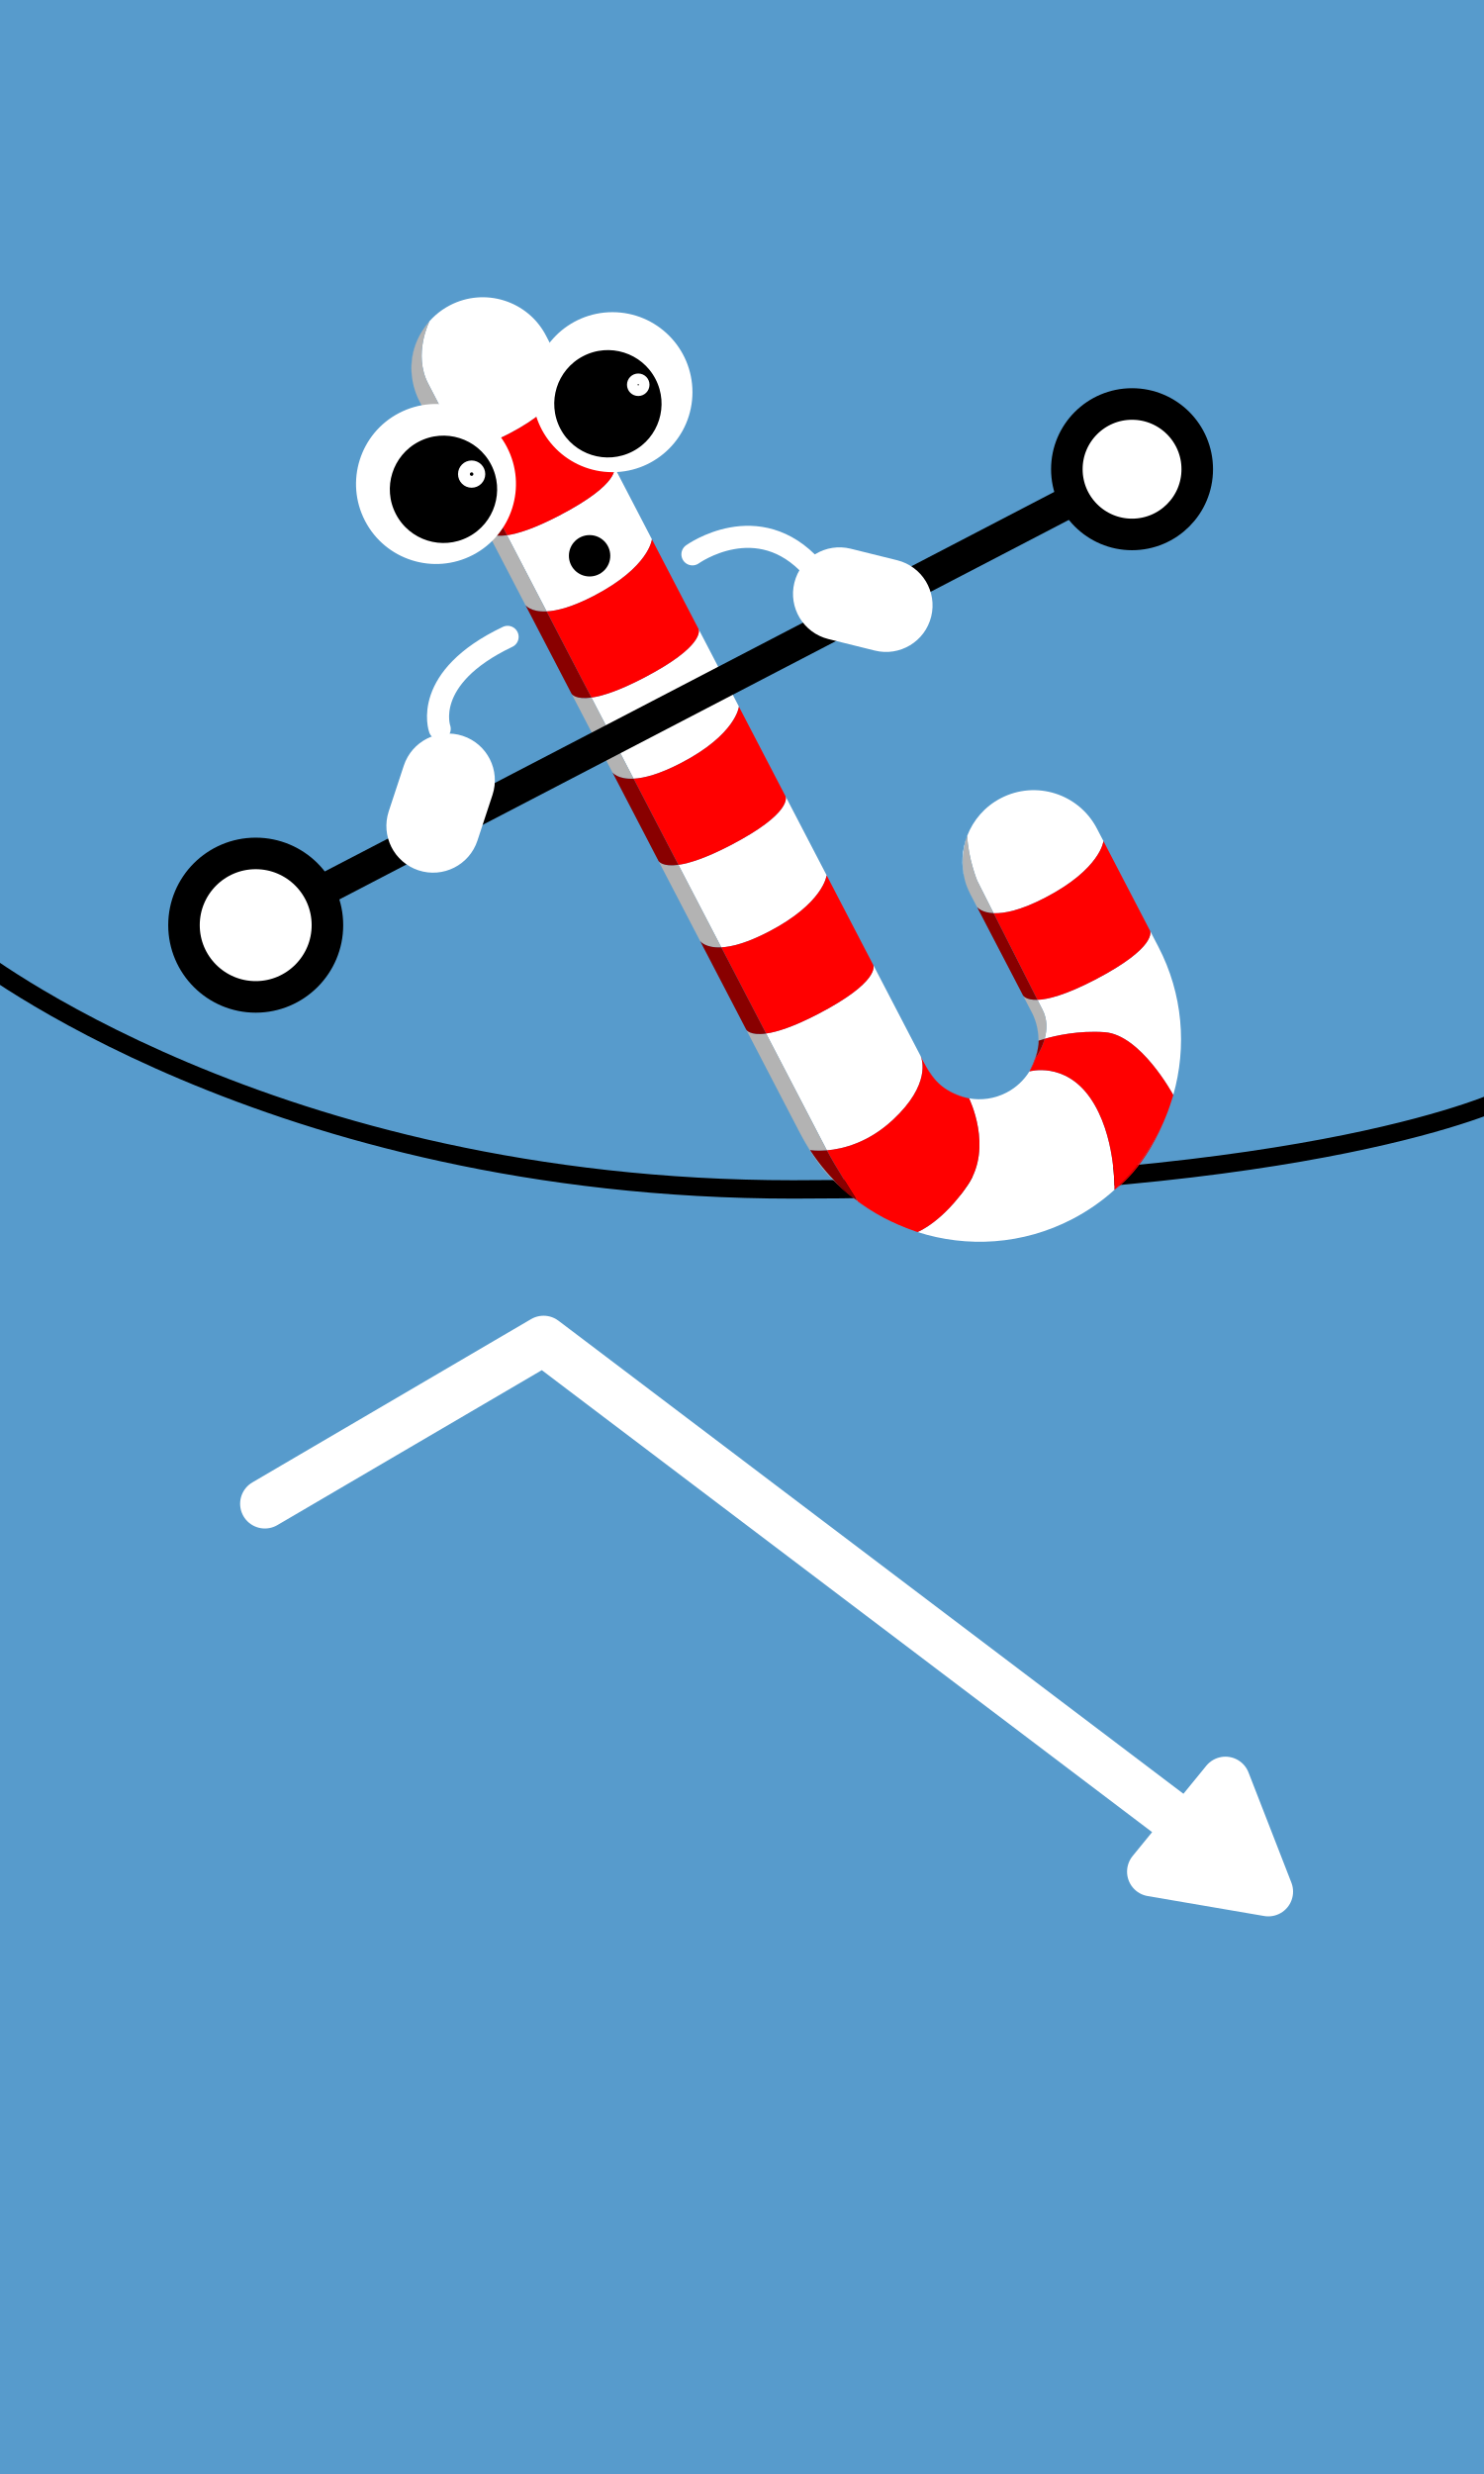
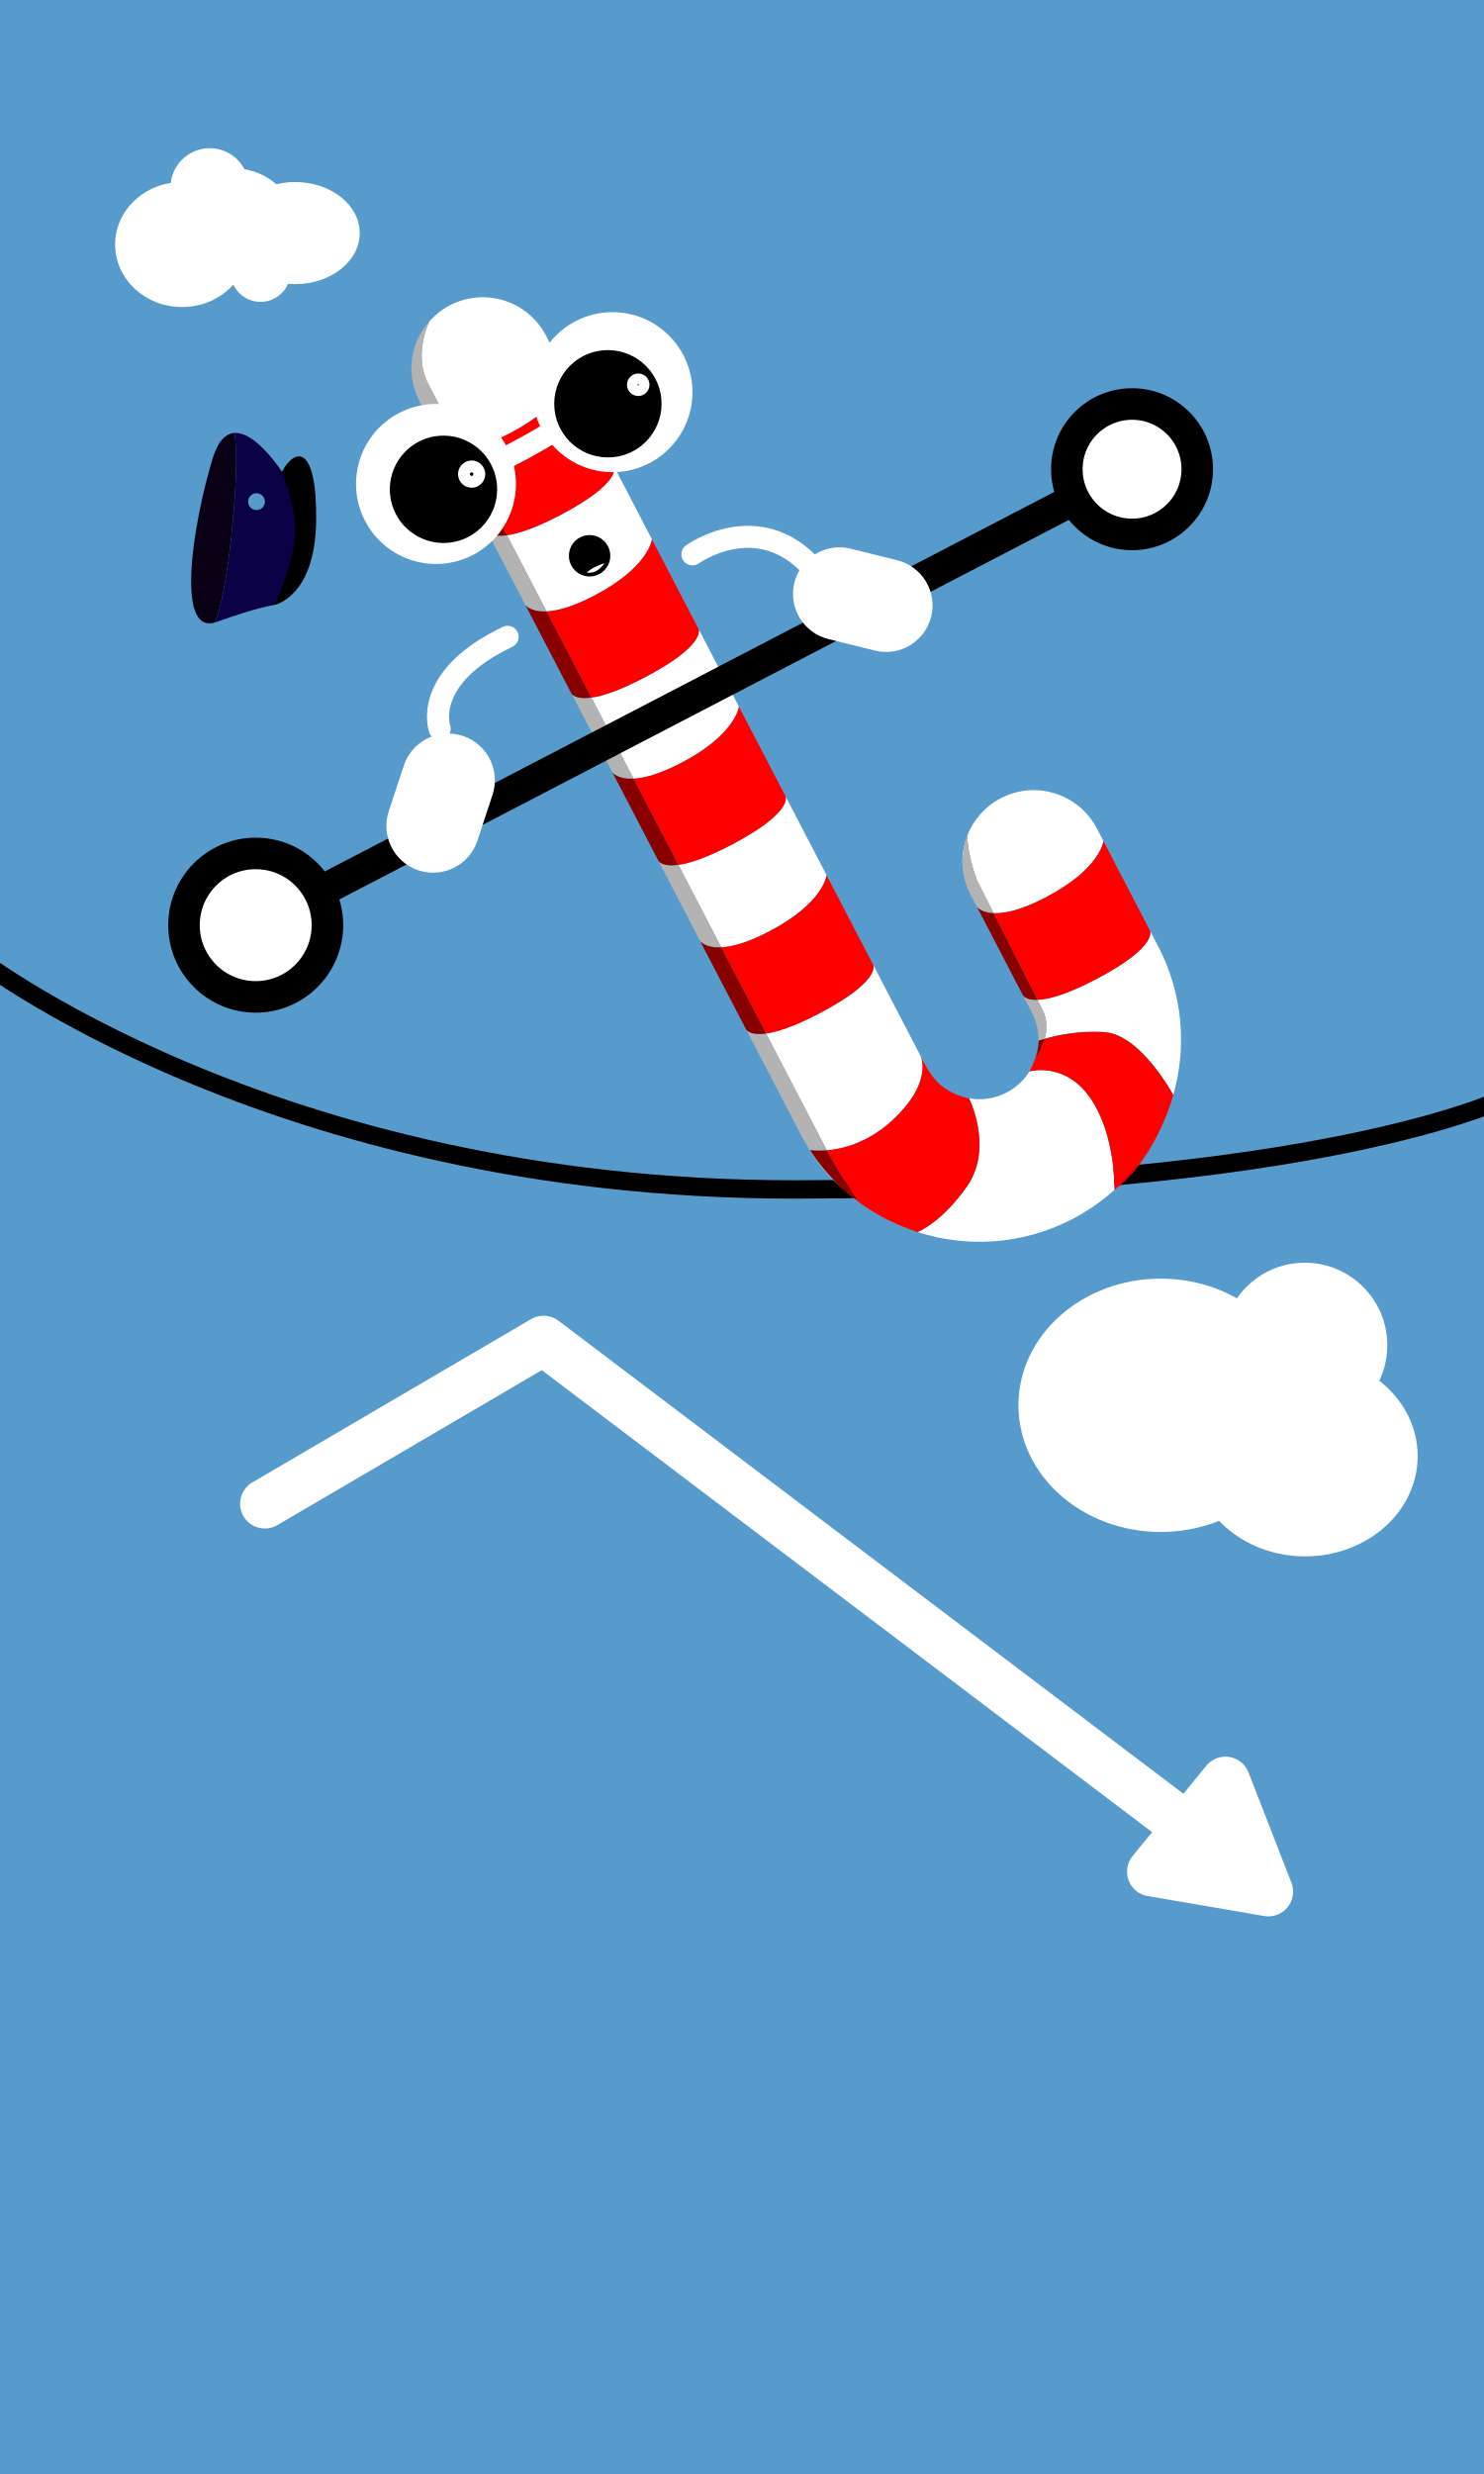
<svg xmlns="http://www.w3.org/2000/svg" version="1.1" id="Calque_1" x="0px" y="0px" width="600px" height="1000px" viewBox="0 0 600 1000" enable-background="new 0 0 600 1000" xml:space="preserve">
  <g id="Calque_1_1_">
    <rect fill="#579BCC" width="600" height="1000" />
  </g>
  <g id="Calque_2">
</g>
  <g id="texte">
</g>
-   <path fill="none" stroke="#000000" stroke-width="7.424" stroke-miterlimit="10" d="M-12.111,385.103  c0,0,120.433,95.672,332.811,95.672c212.377,0,287.397-36.783,287.397-36.783" />
+   <path fill="none" stroke="#000000" stroke-width="7.424" stroke-miterlimit="10" d="M-12.111,385.103  c0,0,120.433,95.672,332.811,95.672c212.377,0,287.396-36.783,287.396-36.783" />
  <g>
-     <path fill="#FFFFFF" d="M419.674,423.486c-0.005,0.036-0.01,0.072-0.016,0.109c0.002-0.015,0.005-0.027,0.008-0.041   C419.668,423.532,419.672,423.51,419.674,423.486z" />
-     <path fill="#FFFFFF" d="M374.287,430.833l-2.061-3.956c0.01,0.018,0.019,0.04,0.032,0.071   C372.454,427.376,373.176,428.915,374.287,430.833z" />
-     <path fill="#FFFFFF" d="M392.067,360.896c0.102,0.203,0.194,0.409,0.3,0.612l2.631,5.057c0,0.002,0.014,0.021,0.035,0.048   C393.841,364.314,392.826,362.355,392.067,360.896z" />
+     <path fill="#FFFFFF" d="M419.674,423.486c-0.005,0.036-0.01,0.07-0.016,0.107c0.002-0.015,0.005-0.025,0.008-0.041   C419.668,423.532,419.672,423.51,419.674,423.486z" />
+     <path fill="#FFFFFF" d="M374.287,430.833l-2.062-3.956c0.012,0.018,0.021,0.04,0.032,0.071   C372.454,427.376,373.176,428.915,374.287,430.833z" />
+     <path fill="#FFFFFF" d="M392.067,360.896c0.102,0.203,0.192,0.409,0.3,0.612l2.631,5.057c0,0.002,0.014,0.021,0.035,0.048   C393.841,364.314,392.826,362.355,392.067,360.896z" />
    <path fill="#FFFFFF" d="M417.541,409.952c0.031,0.063,0.064,0.128,0.095,0.194c-0.055-0.116-0.095-0.192-0.095-0.192V409.952z" />
    <path fill="#FFFFFF" d="M260.242,274.023c-10.078,5.241-16.735,7.328-21.117,7.94c5.623,10.813,11.344,21.812,17.05,32.779   c4.245-0.216,10.393-1.769,19.159-6.33c22.283-11.592,23.416-22.792,23.417-22.798l-16.316-31.37   C282.62,254.668,284.947,261.173,260.242,274.023z" />
-     <path fill="#FFFFFF" d="M330.871,409.811c-10.078,5.244-16.737,7.327-21.117,7.939c14.045,27.002,23.609,45.391,24.563,47.228   c6.496-0.55,16.729-3.066,26.723-12.364c15.39-14.324,11.747-24.435,11.219-25.665c-0.02-0.044-0.028-0.064-0.038-0.085   l-19.158-36.832C353.242,390.44,355.604,396.944,330.871,409.811z" />
+     <path fill="#FFFFFF" d="M330.871,409.811c-10.078,5.244-16.737,7.327-21.117,7.939c14.045,27.002,23.609,45.391,24.563,47.228   c6.494-0.55,16.729-3.064,26.723-12.362c15.39-14.324,11.747-24.437,11.219-25.665c-0.02-0.044-0.028-0.064-0.038-0.085   l-19.158-36.832C353.242,390.44,355.604,396.944,330.871,409.811z" />
    <path fill="#FFFFFF" d="M226.109,208.401c-10.078,5.243-16.735,7.329-21.117,7.943c4.99,9.592,10.375,19.943,16.016,30.788   c4.245-0.214,10.395-1.768,19.16-6.329c22.29-11.595,23.416-22.8,23.416-22.8l2.906,5.588l-18.196-34.981   C248.353,188.725,251.448,195.223,226.109,208.401z" />
    <path fill="#FFFFFF" d="M173.113,155.051c1.02,1.96,6.055,11.644,13.764,26.46c4.243-0.216,10.393-1.771,19.157-6.329   c22.241-11.568,23.413-22.745,23.419-22.796l-8.69-16.707c-7.343-14.12-24.745-19.612-38.86-12.271   c-4.303,2.239-7.801,5.414-10.382,9.141c0.64-0.902,1.337-1.803,2.124-2.702C173.645,129.847,166.906,143.121,173.113,155.051z" />
-     <path fill="#FFFFFF" d="M295.409,341.635c-10.078,5.241-16.737,7.326-21.118,7.938c5.992,11.519,11.822,22.726,17.343,33.343   c4.245-0.213,10.395-1.77,19.161-6.328c22.197-11.547,23.407-22.703,23.418-22.793l-16.614-31.947   C317.745,322.171,320.321,328.675,295.409,341.635z" />
-     <path fill="#FFFFFF" d="M370.11,497.711c-4.688-1.597-8.939-3.458-12.768-5.475C361.441,494.427,365.717,496.247,370.11,497.711z" />
+     <path fill="#FFFFFF" d="M295.409,341.635c-10.078,5.241-16.737,7.326-21.118,7.938c5.992,11.519,11.822,22.726,17.343,33.343   c4.245-0.213,10.396-1.77,19.161-6.328c22.197-11.547,23.407-22.703,23.418-22.793l-16.614-31.947   C317.745,322.171,320.321,328.675,295.409,341.635z" />
+     <path fill="#FFFFFF" d="M370.11,497.711c-4.688-1.597-8.939-3.458-12.77-5.475C361.441,494.427,365.717,496.247,370.11,497.711z" />
    <path fill="#FFFFFF" d="M167.778,157.834c-0.156-0.491-0.312-1.016-0.459-1.573C167.458,156.788,167.609,157.312,167.778,157.834z" />
    <path fill="#FFFFFF" d="M168.002,158.498c-0.065-0.188-0.129-0.375-0.194-0.574C167.869,158.115,167.936,158.307,168.002,158.498z" />
    <path fill="#FFFFFF" d="M391.046,337.859c-2.133,5.548-2.551,11.729-0.979,17.678C387.956,346.871,390.782,338.597,391.046,337.859   z" />
-     <path fill="#FFFFFF" d="M474.058,443.682c-0.604,1.965-1.238,3.843-1.9,5.629C472.86,447.459,473.491,445.58,474.058,443.682z" />
+     <path fill="#FFFFFF" d="M474.058,443.682c-0.604,1.967-1.236,3.845-1.898,5.629C472.86,447.459,473.491,445.58,474.058,443.682z" />
    <path fill="#FFFFFF" d="M417.966,410.891c-0.047-0.113-0.087-0.206-0.128-0.299C417.882,410.689,417.924,410.79,417.966,410.891z" />
    <path fill="#FFFFFF" d="M390.209,356.096c-0.003-0.012-0.006-0.025-0.01-0.037C390.203,356.07,390.206,356.084,390.209,356.096z" />
-     <path fill="#FFFFFF" d="M419.766,422.734c0.013-0.152,0.029-0.301,0.041-0.451C419.794,422.434,419.78,422.584,419.766,422.734z" />
+     <path fill="#FFFFFF" d="M419.766,422.734c0.015-0.152,0.029-0.303,0.041-0.451C419.794,422.434,419.78,422.584,419.766,422.734z" />
    <path fill="#FFFFFF" d="M167.255,156.011c-0.064-0.249-0.126-0.501-0.185-0.761C167.127,155.505,167.19,155.758,167.255,156.011z" />
-     <path fill="#FFFFFF" d="M317.687,446.913c-3.583-6.888-9.128-17.546-16.003-30.765c-0.002-0.002-0.003-0.008-0.003-0.008   l-18.6-35.756c0,0,0.003,0.005,0.004,0.007c-5.347-10.28-11.017-21.179-16.857-32.409c-0.008-0.014-0.012-0.021-0.012-0.021   l-6.747-12.971l63.979,123.003c0,0,0.003,0.001,0.002,0.001l-0.002-0.001L317.687,446.913z" />
+     <path fill="#FFFFFF" d="M317.688,446.913c-3.584-6.888-9.129-17.546-16.004-30.765c-0.002-0.002-0.003-0.008-0.003-0.008   l-18.6-35.756c0,0,0.003,0.005,0.004,0.007c-5.347-10.28-11.017-21.179-16.857-32.409c-0.008-0.014-0.012-0.021-0.012-0.021   l-6.747-12.971l63.979,123.003c0,0,0.003,0.001,0.002,0.001l-0.002-0.001L317.688,446.913z" />
    <path fill="#FFFFFF" d="M212.457,244.602c-5.517-10.605-10.738-20.647-15.521-29.837c-0.002-0.003-0.006-0.008-0.007-0.012   l20.943,40.268l-5.42-10.423C212.453,244.598,212.455,244.601,212.457,244.602z" />
-     <path fill="#FFFFFF" d="M440.812,443.815c-10.329-14.866-24.597-10.741-24.597-10.741c0.002-0.002,0.002-0.004,0.003-0.006   c-2.194,3.512-5.319,6.506-9.252,8.551c-4.872,2.534-10.22,3.222-15.248,2.331c0.061,0.013,0.101,0.02,0.101,0.02   s9.769,19.735-0.493,34.933c-10.059,14.9-19.966,18.939-20.358,19.096c20.028,6.428,42.502,5.202,62.596-5.249   c6.304-3.278,11.998-7.275,17.042-11.831C450.607,480.826,451.123,458.659,440.812,443.815z" />
+     <path fill="#FFFFFF" d="M440.812,443.815c-10.329-14.866-24.599-10.741-24.599-10.741c0.002-0.002,0.002-0.004,0.003-0.006   c-2.192,3.512-5.317,6.506-9.252,8.551c-4.872,2.534-10.22,3.222-15.248,2.331c0.062,0.013,0.103,0.02,0.103,0.02   s9.769,19.735-0.493,34.935c-10.061,14.898-19.966,18.938-20.358,19.096c20.028,6.428,42.502,5.202,62.598-5.249   c6.304-3.278,11.997-7.275,17.042-11.831C450.607,480.826,451.123,458.659,440.812,443.815z" />
    <path fill="#FFFFFF" d="M231.069,280.387c-0.001-0.003-0.007-0.008-0.007-0.011l16.561,31.839c0.002,0.002,0.004,0.005,0.005,0.007   C242.081,301.558,236.522,290.872,231.069,280.387z" />
    <path fill="#FFFFFF" d="M169.635,162.274c0,0-0.008-0.013-0.009-0.016c0.002,0.005,0.004,0.01,0.007,0.016l8.693,16.715   c0.003,0.001,0.004,0.003,0.004,0.006C172.848,168.448,169.635,162.274,169.635,162.274z" />
-     <path fill="#FFFFFF" d="M442.785,395.989c-11.941,6.214-19.095,8.001-23.328,8.145c0.831,1.627,1.523,2.973,2.028,3.944   c2.11,4.057,1.841,8.312,0.874,11.811c4.285-1.242,13.688-3.449,24.343-2.67c14.406,1.053,27.378,24.85,27.667,25.387   c5.505-19.354,3.949-40.753-6.047-59.969l-3.35-6.44C465.024,376.301,468.146,382.798,442.785,395.989z" />
-     <path fill="#FFFFFF" d="M404.636,322.643c-6.474,3.367-11.127,8.852-13.569,15.164c0.365,9.184,4.021,18.133,4.021,18.133   s2.814,5.592,6.636,13.169c4.238,0.188,10.874-1.075,20.991-6.338c22.286-11.593,23.416-22.796,23.417-22.802l-2.634-5.059   C436.157,320.793,418.756,315.3,404.636,322.643z" />
+     <path fill="#FFFFFF" d="M442.785,395.989c-11.941,6.214-19.095,8.001-23.328,8.145c0.831,1.627,1.523,2.973,2.028,3.944   c2.108,4.057,1.841,8.312,0.874,11.811c4.283-1.242,13.688-3.449,24.343-2.67c14.406,1.053,27.378,24.852,27.667,25.389   c5.505-19.354,3.949-40.753-6.047-59.969l-3.352-6.44C465.024,376.301,468.146,382.798,442.785,395.989z" />
+     <path fill="#FFFFFF" d="M404.636,322.643c-6.474,3.367-11.127,8.852-13.567,15.164c0.363,9.184,4.021,18.133,4.021,18.133   s2.814,5.592,6.636,13.169c4.238,0.188,10.874-1.075,20.991-6.338c22.286-11.593,23.416-22.796,23.417-22.802l-2.634-5.059   C436.157,320.793,418.756,315.3,404.636,322.643z" />
    <polygon fill="#FF0000" points="248.291,188.605 229.453,152.383 229.453,152.386 248.294,188.611  " />
    <path fill="#FF0000" d="M178.32,178.98l18.599,35.756c0,0,0.005,0.007,0.011,0.017l-18.604-35.764   C178.325,178.987,178.32,178.98,178.32,178.98z" />
    <path fill="#FF0000" d="M178.33,178.995c0-0.003-0.001-0.004-0.004-0.006l18.604,35.764c0.001,0.004,0.005,0.009,0.007,0.012   C189.445,200.362,183.047,188.062,178.33,178.995z" />
    <path fill="#FF0000" d="M206.034,175.182c-8.765,4.559-14.914,6.113-19.157,6.329c5.026,9.665,11.191,21.518,18.115,34.833   c4.382-0.614,11.039-2.7,21.117-7.943c25.339-13.179,22.243-19.677,22.185-19.791l-18.841-36.225   C229.447,152.438,228.275,163.614,206.034,175.182z" />
    <path fill="#FF0000" d="M282.424,254.222l-15.934-30.63l15.944,30.654C282.428,254.23,282.424,254.222,282.424,254.222z" />
    <path fill="#FF0000" d="M231.05,280.354c0,0,0.004,0.009,0.013,0.021l-13.189-25.355L231.05,280.354z" />
    <path fill="#FF0000" d="M212.457,244.602c-0.002-0.001-0.004-0.004-0.004-0.004l5.42,10.423l13.189,25.355   c0,0.003,0.006,0.008,0.007,0.011C224.656,268.056,218.388,256.006,212.457,244.602z" />
    <path fill="#FF0000" d="M240.168,240.804c-8.766,4.561-14.915,6.114-19.16,6.329c5.818,11.187,11.907,22.895,18.117,34.832   c4.382-0.612,11.039-2.699,21.117-7.94c24.705-12.851,22.378-19.355,22.192-19.778l-15.944-30.654l-2.906-5.588   C263.584,218.003,262.458,229.209,240.168,240.804z" />
    <path fill="#FF0000" d="M317.591,321.833l-18.84-36.218l0,0l18.848,36.232C317.594,321.839,317.591,321.833,317.591,321.833z" />
    <polygon fill="#FF0000" points="247.62,312.209 259.469,334.99 247.623,312.215  " />
    <path fill="#FF0000" d="M266.228,347.982c-6.07-11.673-12.327-23.702-18.6-35.76c-0.001-0.002-0.003-0.005-0.005-0.007   l11.846,22.775l6.747,12.971C266.216,347.961,266.22,347.969,266.228,347.982z" />
-     <path fill="#FF0000" d="M275.334,308.413c-8.767,4.561-14.914,6.114-19.159,6.33c6.104,11.737,12.19,23.436,18.116,34.831   c4.381-0.612,11.04-2.697,21.118-7.938c24.912-12.96,22.336-19.463,22.189-19.787l-18.848-36.232   C298.75,285.621,297.617,296.821,275.334,308.413z" />
+     <path fill="#FF0000" d="M275.334,308.413c-8.767,4.561-14.914,6.114-19.159,6.33c6.104,11.737,12.19,23.436,18.116,34.831   c4.381-0.612,11.04-2.697,21.118-7.938c24.912-12.96,22.336-19.463,22.188-19.787l-18.848-36.232   C298.75,285.621,297.617,296.821,275.334,308.413z" />
    <path fill="#FF0000" d="M353.053,390.01l-18.838-36.222l-0.002,0.007l18.85,36.236C353.057,390.018,353.053,390.01,353.053,390.01z   " />
-     <path fill="#FF0000" d="M310.795,376.588c-8.767,4.559-14.916,6.115-19.161,6.328c6.553,12.598,12.673,24.362,18.12,34.834   c4.38-0.612,11.039-2.695,21.117-7.939c24.733-12.866,22.371-19.37,22.191-19.779l-18.85-36.236   C334.202,353.885,332.992,365.041,310.795,376.588z" />
-     <path fill="#FF0000" d="M283.081,380.385l18.6,35.756c0,0,0.001,0.006,0.003,0.008c-5.463-10.504-11.768-22.626-18.599-35.757   C283.084,380.39,283.081,380.385,283.081,380.385z" />
-     <rect x="435.135" y="358.081" transform="matrix(0.4614 0.8872 -0.8872 0.4614 563.039 -211.3)" fill="#FF0000" width="40.831" height="0" />
+     <path fill="#FF0000" d="M310.795,376.588c-8.767,4.559-14.916,6.115-19.161,6.328c6.554,12.598,12.673,24.362,18.12,34.834   c4.38-0.612,11.039-2.695,21.117-7.939c24.731-12.866,22.371-19.37,22.191-19.779l-18.852-36.236   C334.202,353.885,332.992,365.041,310.795,376.588z" />
+     <path fill="#FF0000" d="M283.081,380.385l18.6,35.756c0,0,0.001,0.006,0.003,0.008c-5.461-10.504-11.768-22.626-18.599-35.757   C283.084,380.39,283.081,380.385,283.081,380.385z" />
+     <polygon fill="#FF0000" points="446.121,339.97 464.96,376.196 464.96,376.196  " />
    <path fill="#FF0000" d="M394.998,366.564l-0.002-0.002l6.426,12.351c-0.006-0.007-0.009-0.015-0.012-0.021L394.998,366.564z" />
    <path fill="#FF0000" d="M395.033,366.612c-0.021-0.026-0.035-0.046-0.035-0.048l6.412,12.328   C399.072,374.395,396.852,370.111,395.033,366.612z" />
-     <path fill="#FF0000" d="M422.714,362.771c-10.117,5.263-16.753,6.525-20.991,6.338c5.653,11.21,13.512,26.77,17.734,35.025   c4.233-0.144,11.387-1.931,23.328-8.145c25.36-13.191,22.239-19.688,22.188-19.793l-18.842-36.228   C446.13,339.975,445,351.178,422.714,362.771z" />
-     <path fill="#FF0000" d="M346.854,485.695c0,0-1.4-1.086-4.264-3.576c-0.513-0.439-1.021-0.884-1.524-1.338   c-1.271-1.127-2.761-2.469-4.467-4.037c4.761,4.946,11.544,10.648,20.743,15.492c-3.718-1.986-7.283-4.275-10.676-6.833   C346.787,485.59,346.854,485.695,346.854,485.695z" />
-     <path fill="#FF0000" d="M370.951,498.004c0,0,0.009-0.005,0.017-0.006c-0.285-0.092-0.57-0.19-0.857-0.287   C370.394,497.809,370.665,497.91,370.951,498.004z" />
-     <path fill="#FF0000" d="M391.719,443.95c-0.809-0.164-6.64-1.443-11.137-5.131c-2.588-2.12-4.794-5.392-6.295-7.986l0.292,0.563   C378.156,438.271,384.618,442.69,391.719,443.95z" />
-     <path fill="#FF0000" d="M372.202,426.821c0,0,0.014,0.029,0.019,0.042l0.006,0.014   C372.214,426.843,372.202,426.821,372.202,426.821z" />
-     <path fill="#FF0000" d="M372.227,426.877l-0.006-0.014c0.01,0.021,0.019,0.041,0.038,0.085   C372.245,426.917,372.236,426.895,372.227,426.877z" />
-     <path fill="#FF0000" d="M342.591,482.119c-0.47-0.408-0.974-0.85-1.524-1.338C341.569,481.235,342.078,481.68,342.591,482.119z" />
-     <path fill="#FF0000" d="M391.326,478.902c10.262-15.197,0.493-34.933,0.493-34.933s-0.04-0.007-0.101-0.02   c-7.101-1.26-13.562-5.679-17.14-12.554l-0.292-0.563c-1.111-1.918-1.833-3.457-2.028-3.885c0.528,1.23,4.171,11.341-11.219,25.665   c-9.993,9.298-20.227,11.814-26.723,12.364c0.053,0.1,0.085,0.161,0.085,0.161c3.164,6.082,10.968,18.25,12.265,20.265   c3.393,2.558,6.958,4.847,10.676,6.833c3.828,2.017,8.08,3.878,12.768,5.475c0.287,0.097,0.572,0.195,0.857,0.287   C371.36,497.842,381.268,493.803,391.326,478.902z" />
+     <path fill="#FF0000" d="M422.714,362.771c-10.117,5.263-16.753,6.525-20.991,6.338c5.653,11.21,13.514,26.77,17.734,35.025   c4.233-0.144,11.387-1.931,23.328-8.145c25.358-13.191,22.239-19.688,22.188-19.793l-18.842-36.228   C446.13,339.975,445,351.178,422.714,362.771z" />
+     <path fill="#FF0000" d="M346.854,485.695c0,0-1.398-1.086-4.264-3.576c-0.513-0.439-1.021-0.884-1.522-1.338   c-1.271-1.127-2.763-2.469-4.469-4.037c4.763,4.946,11.544,10.646,20.743,15.492c-3.718-1.986-7.283-4.275-10.676-6.833   C346.787,485.59,346.854,485.695,346.854,485.695z" />
+     <path fill="#FF0000" d="M370.951,498.004c0,0,0.009-0.005,0.017-0.006c-0.285-0.092-0.568-0.19-0.855-0.287   C370.394,497.809,370.665,497.91,370.951,498.004z" />
+     <path fill="#FF0000" d="M391.719,443.95c-0.809-0.164-6.64-1.443-11.137-5.131c-2.588-2.12-4.794-5.394-6.295-7.986l0.292,0.563   C378.156,438.271,384.618,442.69,391.719,443.95z" />
+     <path fill="#FF0000" d="M372.202,426.821c0,0,0.014,0.027,0.019,0.042l0.006,0.014   C372.214,426.843,372.202,426.821,372.202,426.821z" />
+     <path fill="#FF0000" d="M372.227,426.877l-0.006-0.014c0.012,0.021,0.021,0.041,0.038,0.085   C372.245,426.917,372.236,426.895,372.227,426.877z" />
+     <path fill="#FF0000" d="M342.591,482.119c-0.47-0.408-0.974-0.852-1.522-1.338C341.569,481.235,342.078,481.68,342.591,482.119z" />
+     <path fill="#FF0000" d="M391.326,478.902c10.262-15.197,0.493-34.935,0.493-34.935s-0.04-0.007-0.103-0.02   c-7.101-1.26-13.562-5.681-17.14-12.556l-0.292-0.562c-1.111-1.918-1.833-3.457-2.028-3.885   c0.528,1.229,4.171,11.341-11.219,25.665c-9.993,9.298-20.228,11.812-26.723,12.362c0.053,0.102,0.085,0.161,0.085,0.161   c3.164,6.082,10.968,18.25,12.265,20.267c3.393,2.558,6.958,4.847,10.676,6.833c3.828,2.017,8.08,3.878,12.77,5.475   c0.287,0.097,0.57,0.195,0.855,0.287C371.36,497.842,381.268,493.803,391.326,478.902z" />
    <path fill="#FF0000" d="M450.605,480.922c0,0,12.92-8.323,21.552-31.611c-4.525,11.916-11.815,22.812-21.552,31.607   C450.604,480.918,450.605,480.922,450.605,480.922z" />
-     <path fill="#FF0000" d="M474.383,442.63c0,0-0.009-0.019-0.014-0.024c-0.101,0.357-0.203,0.716-0.312,1.076   C474.167,443.329,474.278,442.986,474.383,442.63z" />
-     <path fill="#FF0000" d="M419.136,426.26c0.078-0.3,0.151-0.604,0.218-0.908c0.015-0.071,0.027-0.141,0.043-0.212   c0.104-0.512,0.191-1.026,0.262-1.544c-0.373,2.068-1.279,5.222-3.439,9.473c1.079-1.726,1.937-3.574,2.547-5.502   C418.91,427.127,419.023,426.693,419.136,426.26z" />
-     <path fill="#FF0000" d="M419.354,425.352c-0.066,0.305-0.14,0.608-0.218,0.908C419.216,425.956,419.287,425.654,419.354,425.352z" />
-     <path fill="#FF0000" d="M446.702,417.219c-10.655-0.779-20.058,1.428-24.343,2.67c-1.232,4.463-3.598,7.691-3.598,7.691   c0.001-0.006,0.002-0.008,0.004-0.014c-0.61,1.928-1.468,3.776-2.547,5.502c-0.001,0.002-0.001,0.004-0.003,0.006   c0,0,14.268-4.125,24.597,10.741c10.311,14.844,9.795,37.011,9.793,37.103c9.736-8.796,17.026-19.691,21.552-31.607   c0.662-1.786,1.296-3.664,1.9-5.629c0.108-0.36,0.211-0.719,0.312-1.076C474.08,442.068,461.108,418.271,446.702,417.219z" />
-     <path fill="#FF0000" d="M419.666,423.555c-0.003,0.014-0.006,0.026-0.008,0.041c-0.07,0.518-0.157,1.032-0.262,1.544   C419.505,424.605,419.597,424.076,419.666,423.555z" />
+     <path fill="#FF0000" d="M474.383,442.63c0,0-0.009-0.019-0.014-0.022c-0.103,0.355-0.203,0.716-0.312,1.074   C474.167,443.329,474.278,442.986,474.383,442.63z" />
+     <path fill="#FF0000" d="M419.136,426.26c0.078-0.3,0.151-0.604,0.218-0.908c0.017-0.069,0.027-0.141,0.043-0.212   c0.104-0.512,0.191-1.024,0.264-1.544c-0.373,2.068-1.279,5.224-3.439,9.475c1.079-1.728,1.938-3.574,2.547-5.502   C418.91,427.127,419.023,426.693,419.136,426.26z" />
+     <path fill="#FF0000" d="M419.354,425.352c-0.064,0.307-0.14,0.608-0.218,0.908C419.216,425.956,419.287,425.654,419.354,425.352z" />
+     <path fill="#FF0000" d="M446.702,417.219c-10.655-0.779-20.06,1.428-24.343,2.67c-1.232,4.461-3.6,7.691-3.6,7.691   c0.001-0.006,0.002-0.008,0.004-0.014c-0.608,1.928-1.468,3.774-2.547,5.502c-0.001,0.002-0.001,0.004-0.003,0.006   c0,0,14.27-4.125,24.599,10.741c10.311,14.844,9.795,37.011,9.793,37.103c9.734-8.796,17.024-19.691,21.552-31.607   c0.662-1.784,1.296-3.662,1.898-5.629c0.108-0.358,0.211-0.719,0.312-1.074C474.08,442.068,461.108,418.271,446.702,417.219z" />
+     <path fill="#FF0000" d="M419.666,423.555c-0.003,0.016-0.006,0.026-0.008,0.041c-0.07,0.52-0.157,1.032-0.262,1.544   C419.505,424.605,419.597,424.076,419.666,423.555z" />
    <path fill="#B3B3B3" d="M167.808,157.924c-0.009-0.029-0.019-0.06-0.029-0.089C167.788,157.864,167.799,157.895,167.808,157.924z" />
    <path fill="#B3B3B3" d="M169.626,162.259c-0.639-1.232-1.177-2.489-1.624-3.761C168.795,160.784,169.571,162.163,169.626,162.259z" />
-     <path fill="#B3B3B3" d="M327.488,464.865c0,0,0.019,0.004,0.03,0.006c-1.176-1.807-2.306-3.656-3.353-5.582   c-0.251-0.422-0.488-0.854-0.717-1.295c0.016,0.035,6.114,12.266,13.083,18.686c0.023,0.022,0.044,0.043,0.067,0.064   C330.232,470.126,327.488,464.865,327.488,464.865z" />
+     <path fill="#B3B3B3" d="M327.488,464.865c0,0,0.019,0.004,0.028,0.006c-1.176-1.807-2.306-3.656-3.353-5.582   c-0.251-0.422-0.488-0.854-0.717-1.295c0.016,0.035,6.113,12.266,13.083,18.686c0.021,0.022,0.044,0.043,0.065,0.064   C330.232,470.126,327.488,464.865,327.488,464.865z" />
    <path fill="#B3B3B3" d="M167.319,156.262c-0.022-0.084-0.043-0.167-0.064-0.25C167.277,156.095,167.297,156.179,167.319,156.262z" />
    <path fill="#B3B3B3" d="M171.521,132.549c-6,8.483-5.764,16.978-4.45,22.701C165.297,147.329,166.995,139.085,171.521,132.549z" />
    <path fill="#B3B3B3" d="M291.634,382.916c-5.521-10.617-11.351-21.824-17.343-33.343c-6.386,0.892-7.923-1.356-8.063-1.591   c5.841,11.23,11.511,22.129,16.857,32.409C283.15,380.479,285.191,383.242,291.634,382.916z" />
    <path fill="#B3B3B3" d="M221.008,247.132c-5.641-10.845-11.025-21.196-16.016-30.788c-6.325,0.884-7.89-1.31-8.056-1.579   c4.782,9.19,10.004,19.232,15.521,29.837C212.494,244.656,214.52,247.461,221.008,247.132z" />
    <path fill="#B3B3B3" d="M178.33,178.995c0.143,0.191,2.231,2.836,8.547,2.516c-7.709-14.816-12.744-24.5-13.764-26.46   c-6.207-11.93,0.531-25.204,0.531-25.204c-0.787,0.899-1.484,1.8-2.124,2.702c-4.525,6.536-6.224,14.779-4.45,22.701   c0.059,0.26,0.12,0.513,0.185,0.761c0.021,0.083,0.042,0.167,0.064,0.25c0.146,0.557,0.303,1.082,0.459,1.573   c0.011,0.03,0.021,0.06,0.029,0.089c0.065,0.199,0.129,0.386,0.194,0.574c0.447,1.272,0.985,2.529,1.624,3.761   c0.001,0.003,0.009,0.016,0.009,0.016S172.848,168.448,178.33,178.995z" />
    <path fill="#B3B3B3" d="M256.175,314.743c-5.706-10.967-11.427-21.965-17.05-32.779c-6.307,0.882-7.883-1.295-8.056-1.577   c5.453,10.485,11.012,21.171,16.559,31.835C247.737,312.372,249.807,315.065,256.175,314.743z" />
-     <path fill="#B3B3B3" d="M327.519,464.871c0.246,0.041,2.815,0.441,6.799,0.106c-0.954-1.837-10.519-20.226-24.563-47.228   c-6.605,0.924-8.02-1.508-8.07-1.602c6.875,13.219,12.42,23.877,16.003,30.765l5.761,11.08l0.002,0.001   c0.229,0.44,0.466,0.873,0.717,1.295C325.213,461.215,326.343,463.064,327.519,464.871z" />
+     <path fill="#B3B3B3" d="M327.519,464.871c0.246,0.041,2.815,0.441,6.801,0.104c-0.954-1.837-10.521-20.226-24.563-47.228   c-6.604,0.924-8.02-1.508-8.07-1.602c6.875,13.219,12.422,23.877,16.005,30.765l5.761,11.08l0.002,0.001   c0.229,0.438,0.466,0.873,0.717,1.295C325.213,461.215,326.343,463.064,327.519,464.871z" />
    <path fill="#890000" d="M204.992,216.344c-6.924-13.315-13.089-25.168-18.115-34.833c-6.315,0.32-8.404-2.325-8.547-2.516   c4.717,9.066,11.115,21.367,18.606,35.77C197.103,215.034,198.667,217.229,204.992,216.344z" />
    <path fill="#890000" d="M239.125,281.964c-6.21-11.937-12.299-23.645-18.117-34.832c-6.488,0.329-8.514-2.476-8.551-2.53   c5.931,11.404,12.199,23.454,18.612,35.785C231.242,280.668,232.818,282.846,239.125,281.964z" />
    <path fill="#890000" d="M274.291,349.573c-5.926-11.395-12.012-23.094-18.116-34.831c-6.368,0.323-8.438-2.371-8.547-2.52   c6.272,12.058,12.529,24.086,18.6,35.76C266.368,348.217,267.905,350.465,274.291,349.573z" />
-     <path fill="#890000" d="M283.085,380.392c6.831,13.131,13.136,25.253,18.599,35.757c0.051,0.094,1.465,2.525,8.07,1.602   c-5.447-10.472-11.567-22.236-18.12-34.834C285.191,383.242,283.15,380.479,283.085,380.392z" />
-     <path fill="#B3B3B3" d="M346.854,485.695c0,0-0.067-0.105-0.188-0.292c-1.39-1.048-2.748-2.142-4.076-3.284   C345.454,484.609,346.854,485.695,346.854,485.695z" />
-     <path fill="#B3B3B3" d="M327.519,464.871c-0.012-0.002-0.03-0.006-0.03-0.006s2.744,5.261,9.111,11.879   c1.706,1.568,3.195,2.91,4.467,4.037C335.969,476.168,331.404,470.844,327.519,464.871z" />
-     <path fill="#890000" d="M341.066,480.781c0.551,0.488,1.055,0.93,1.524,1.338c1.328,1.143,2.687,2.236,4.076,3.284   c-1.297-2.015-9.101-14.183-12.265-20.265c0,0-0.032-0.062-0.085-0.161c-3.983,0.335-6.553-0.065-6.799-0.106   C331.404,470.844,335.969,476.168,341.066,480.781z" />
+     <path fill="#890000" d="M283.085,380.392c6.831,13.131,13.136,25.253,18.599,35.757c0.053,0.094,1.467,2.525,8.07,1.602   c-5.447-10.472-11.566-22.236-18.12-34.834C285.191,383.242,283.15,380.479,283.085,380.392z" />
+     <path fill="#B3B3B3" d="M346.854,485.695c0,0-0.065-0.105-0.188-0.292c-1.39-1.048-2.748-2.144-4.076-3.284   C345.454,484.609,346.854,485.695,346.854,485.695z" />
+     <path fill="#B3B3B3" d="M327.519,464.871c-0.012-0.002-0.028-0.006-0.028-0.006s2.744,5.261,9.109,11.879   c1.706,1.566,3.195,2.91,4.469,4.037C335.969,476.168,331.404,470.844,327.519,464.871z" />
+     <path fill="#890000" d="M341.066,480.781c0.551,0.486,1.055,0.93,1.522,1.338c1.328,1.143,2.688,2.236,4.076,3.284   c-1.297-2.017-9.101-14.185-12.265-20.267c0,0-0.032-0.062-0.085-0.161c-3.983,0.335-6.555-0.063-6.801-0.104   C331.404,470.844,335.969,476.168,341.066,480.781z" />
    <path fill="#B3B3B3" d="M390.199,356.059c-0.048-0.174-0.088-0.348-0.133-0.521C390.107,355.71,390.154,355.887,390.199,356.059z" />
-     <path fill="#B3B3B3" d="M391.067,337.799c0,0-0.009,0.026-0.021,0.06c0.007-0.019,0.014-0.036,0.021-0.053   C391.067,337.805,391.065,337.801,391.067,337.799z" />
+     <path fill="#B3B3B3" d="M391.067,337.799c0,0-0.011,0.026-0.021,0.06c0.007-0.019,0.014-0.036,0.021-0.053   C391.067,337.805,391.065,337.801,391.067,337.799z" />
    <path fill="#B3B3B3" d="M401.749,379.545l-0.327-0.632c7.469,14.387,16.074,30.95,16.119,31.039   c-0.115-0.241-0.229-0.481-0.351-0.72L401.749,379.545z" />
    <path fill="#B3B3B3" d="M419.674,423.486c0.033-0.249,0.064-0.5,0.092-0.752C419.741,422.982,419.707,423.235,419.674,423.486z" />
    <path fill="#B3B3B3" d="M419.807,422.283c0.318-3.795-0.263-7.701-1.841-11.393C418.725,412.708,420.202,417.027,419.807,422.283z" />
-     <path fill="#B3B3B3" d="M392.013,360.789c0.018,0.033,0.038,0.071,0.055,0.106c-0.77-1.569-1.394-3.174-1.858-4.8   C390.631,357.665,391.212,359.245,392.013,360.789z" />
-     <path fill="#B3B3B3" d="M417.838,410.592c-0.065-0.149-0.133-0.297-0.202-0.445C417.687,410.249,417.754,410.4,417.838,410.592z" />
-     <path fill="#B3B3B3" d="M419.896,420.672c0,0,0.889-0.325,2.463-0.783c0.967-3.498,1.236-7.754-0.874-11.811   c-0.505-0.972-1.197-2.317-2.028-3.944c-4.83,0.165-5.862-1.812-5.862-1.812l-11.846-22.776l15.441,29.688   c0.122,0.238,0.235,0.479,0.351,0.72v0.002c0,0,0.04,0.076,0.095,0.192c0.069,0.148,0.137,0.296,0.202,0.445   c0.041,0.093,0.081,0.186,0.128,0.299c1.578,3.691,2.159,7.598,1.841,11.393c-0.012,0.15-0.028,0.299-0.041,0.451   c-0.027,0.252-0.059,0.503-0.092,0.752c-0.002,0.023-0.006,0.046-0.008,0.068C420.008,421.644,419.896,420.672,419.896,420.672z" />
-     <path fill="#B3B3B3" d="M401.723,369.108c-3.821-7.577-6.636-13.169-6.636-13.169s-3.655-8.949-4.021-18.133   c-0.007,0.017-0.014,0.034-0.021,0.053c-0.264,0.737-3.09,9.012-0.979,17.678c0.045,0.174,0.085,0.348,0.133,0.521   c0.004,0.012,0.007,0.025,0.01,0.037c0.465,1.626,1.089,3.23,1.858,4.8c0.759,1.46,1.773,3.419,2.966,5.717   C395.287,366.932,397.037,368.902,401.723,369.108z" />
+     <path fill="#B3B3B3" d="M392.013,360.789c0.02,0.033,0.038,0.071,0.057,0.106c-0.771-1.569-1.396-3.174-1.858-4.8   C390.631,357.665,391.212,359.245,392.013,360.789z" />
+     <path fill="#B3B3B3" d="M417.838,410.592c-0.063-0.149-0.133-0.297-0.202-0.445C417.688,410.249,417.754,410.4,417.838,410.592z" />
+     <path fill="#B3B3B3" d="M419.896,420.672c0,0,0.889-0.325,2.463-0.783c0.967-3.498,1.234-7.754-0.874-11.811   c-0.505-0.972-1.197-2.317-2.028-3.944c-4.83,0.165-5.862-1.812-5.862-1.812l-11.846-22.776l15.441,29.688   c0.122,0.238,0.233,0.479,0.351,0.72v0.002c0,0,0.04,0.076,0.095,0.192c0.069,0.148,0.139,0.296,0.202,0.445   c0.041,0.093,0.081,0.186,0.128,0.299c1.578,3.691,2.159,7.598,1.841,11.393c-0.012,0.148-0.026,0.299-0.041,0.451   c-0.025,0.252-0.059,0.503-0.092,0.752c-0.002,0.021-0.006,0.046-0.008,0.066C420.008,421.644,419.896,420.672,419.896,420.672z" />
+     <path fill="#B3B3B3" d="M401.723,369.108c-3.819-7.577-6.636-13.169-6.636-13.169s-3.655-8.949-4.021-18.133   c-0.009,0.017-0.016,0.034-0.021,0.053c-0.264,0.737-3.09,9.012-0.979,17.678c0.045,0.174,0.085,0.348,0.133,0.521   c0.004,0.012,0.007,0.025,0.01,0.037c0.465,1.626,1.089,3.23,1.858,4.8c0.759,1.46,1.771,3.419,2.966,5.717   C395.287,366.932,397.037,368.902,401.723,369.108z" />
    <path fill="#B3B3B3" d="M401.41,378.893c0.003,0.006,0.006,0.014,0.012,0.021l0.327,0.632L401.41,378.893z" />
-     <path fill="#890000" d="M395.033,366.612c1.818,3.499,4.039,7.782,6.377,12.28l0.339,0.652l11.846,22.776   c0,0,1.032,1.978,5.862,1.812c-4.223-8.256-12.081-23.815-17.734-35.025C397.037,368.902,395.287,366.932,395.033,366.612z" />
-     <path fill="#B3B3B3" d="M419.396,425.14c-0.016,0.071-0.028,0.141-0.043,0.212C419.368,425.28,419.381,425.209,419.396,425.14z" />
-     <path fill="#B3B3B3" d="M418.766,427.566c0.137-0.43,0.258-0.867,0.37-1.307C419.023,426.693,418.91,427.127,418.766,427.566z" />
-     <path fill="#890000" d="M419.666,423.555c-0.069,0.521-0.161,1.051-0.27,1.585c-0.016,0.069-0.028,0.141-0.043,0.212   c-0.066,0.303-0.138,0.604-0.218,0.908c-0.112,0.439-0.233,0.877-0.37,1.307c-0.002,0.006-0.003,0.008-0.004,0.014   c0,0,2.365-3.229,3.598-7.691c-1.574,0.458-2.463,0.783-2.463,0.783S420.008,421.644,419.666,423.555z" />
+     <path fill="#890000" d="M395.033,366.612c1.816,3.499,4.039,7.782,6.377,12.28l0.339,0.652l11.846,22.776   c0,0,1.032,1.978,5.862,1.812c-4.223-8.256-12.081-23.815-17.734-35.025C397.037,368.902,395.287,366.932,395.033,366.612z" />
+     <path fill="#B3B3B3" d="M419.396,425.14c-0.018,0.071-0.028,0.143-0.045,0.212C419.368,425.28,419.381,425.209,419.396,425.14z" />
+     <path fill="#B3B3B3" d="M418.766,427.566c0.139-0.432,0.26-0.867,0.37-1.309C419.023,426.693,418.91,427.127,418.766,427.566z" />
+     <path fill="#890000" d="M419.666,423.555c-0.069,0.521-0.161,1.053-0.27,1.585c-0.018,0.069-0.028,0.143-0.045,0.212   c-0.064,0.305-0.138,0.604-0.218,0.908c-0.11,0.439-0.231,0.877-0.37,1.309c-0.002,0.006-0.003,0.008-0.004,0.014   c0,0,2.365-3.229,3.6-7.691c-1.574,0.458-2.463,0.783-2.463,0.783S420.008,421.644,419.666,423.555z" />
  </g>
  <circle fill="#FFFFFF" stroke="#FFFFFF" stroke-width="4.803" stroke-linecap="round" stroke-linejoin="round" stroke-miterlimit="10" cx="247.633" cy="158.518" r="29.932" />
  <path stroke="#FFFFFF" stroke-width="4.803" stroke-linecap="round" stroke-linejoin="round" stroke-miterlimit="10" d="  M267.16,152.086c6.142,11.809,1.549,26.359-10.26,32.499c-11.808,6.142-26.355,1.551-32.498-10.257  c-6.141-11.809-1.55-26.357,10.259-32.501C246.468,135.687,261.02,140.279,267.16,152.086z" />
  <circle stroke="#FFFFFF" stroke-width="4.803" stroke-linecap="round" stroke-linejoin="round" stroke-miterlimit="10" cx="258.048" cy="155.523" r="2.148" />
  <path fill="#FFFFFF" stroke="#FFFFFF" stroke-width="4.803" stroke-linecap="round" stroke-linejoin="round" stroke-miterlimit="10" d="  M202.83,181.822c7.626,14.664,1.921,32.736-12.738,40.361c-14.668,7.628-32.739,1.925-40.365-12.74  c-7.629-14.665-1.924-32.736,12.74-40.364C177.131,161.453,195.201,167.158,202.83,181.822z" />
  <path stroke="#FFFFFF" stroke-width="4.803" stroke-linecap="round" stroke-linejoin="round" stroke-miterlimit="10" d="  M200.688,186.663c6.141,11.808,1.546,26.358-10.258,32.497c-11.807,6.142-26.358,1.551-32.499-10.259  c-6.141-11.807-1.55-26.358,10.259-32.5C179.994,170.262,194.546,174.854,200.688,186.663z" />
  <circle stroke="#FFFFFF" stroke-width="4.803" stroke-linecap="round" stroke-linejoin="round" stroke-miterlimit="10" cx="190.69" cy="191.635" r="3.106" />
  <line fill="none" stroke="#000000" stroke-width="12.755" stroke-miterlimit="10" x1="103.389" y1="373.951" x2="451.856" y2="192.701" />
  <circle fill="#FFFFFF" stroke="#000000" stroke-width="12.755" stroke-miterlimit="10" cx="457.701" cy="189.658" r="26.361" />
  <circle fill="#FFFFFF" stroke="#000000" stroke-width="12.755" stroke-miterlimit="10" cx="103.386" cy="373.953" r="28.997" />
-   <path fill="#FFFFFF" d="M376.489,249.239c-2.502,10.08-12.7,16.225-22.781,13.723l-18.81-4.665  c-10.08-2.504-16.22-12.702-13.721-22.783l0,0c2.502-10.082,12.699-16.225,22.779-13.723l18.81,4.665  C372.847,228.959,378.991,239.157,376.489,249.239L376.489,249.239z" />
+   <path fill="#FFFFFF" d="M376.489,249.239c-2.502,10.08-12.7,16.225-22.781,13.723l-18.81-4.665  c-10.08-2.504-16.222-12.702-13.723-22.783l0,0c2.502-10.082,12.699-16.225,22.779-13.723l18.81,4.665  C372.847,228.959,378.991,239.157,376.489,249.239L376.489,249.239z" />
  <path fill="#FFFFFF" d="M187.109,297.447c9.901,3.265,15.287,13.938,12.019,23.846l-6.092,18.477  c-3.263,9.904-13.937,15.284-23.845,12.02l0,0c-9.902-3.266-15.282-13.94-12.019-23.845l6.091-18.475  C166.53,299.562,177.205,294.184,187.109,297.447L187.109,297.447z" />
  <path fill="none" stroke="#FFFFFF" stroke-width="8.928" stroke-linecap="round" stroke-linejoin="round" stroke-miterlimit="10" d="  M213.578,267.34" />
  <path fill="none" stroke="#FFFFFF" stroke-width="8.928" stroke-linecap="round" stroke-linejoin="round" stroke-miterlimit="10" d="  M193.824,294.227" />
  <path fill="none" stroke="#FFFFFF" stroke-width="8.928" stroke-linecap="round" stroke-linejoin="round" stroke-miterlimit="10" d="  M279.961,224.062c0,0,26.493-19.088,48.521,5.468" />
  <path fill="none" stroke="#FFFFFF" stroke-width="8.928" stroke-linecap="round" stroke-linejoin="round" stroke-miterlimit="10" d="  M177.773,294.588c0,0-7.486-20.553,27.455-37.168" />
  <circle cx="238.38" cy="224.649" r="8.364" />
  <polyline fill="none" stroke="#FFFFFF" stroke-width="20" stroke-linecap="round" stroke-linejoin="round" stroke-miterlimit="10" points="  107.085,607.825 219.772,541.819 481.443,739.839 " />
  <polygon fill="#FFFFFF" stroke="#FFFFFF" stroke-width="20" stroke-linecap="round" stroke-linejoin="round" stroke-miterlimit="10" points="  495.467,720.051 465.684,756.533 512.801,764.601 " />
+   <path d="M111.042,244.505c0,0,16.396-3.226,16.782-33.955c0.388-30.728-8.494-29.88-13.832-19.847L111.042,244.505z" />
+   <path fill="#0B0146" d="M86.939,251.603c0.186-0.056,0.372-0.112,0.563-0.181c16.899-6.112,23.54-6.917,23.54-6.917  s6.26-13.372,7.99-25.685c1.731-12.313-5.04-28.117-5.04-28.117s-10.377-16.248-19.167-15.69c1.109,7.524,0.911,20.654-1.309,41.821  C91.632,234.804,89.222,245.39,86.939,251.603z" />
+   <path fill="#0B0117" d="M85.935,185.431c-7.847,25.935-15.16,71.056,1.004,66.172c2.283-6.213,4.693-16.799,6.578-34.77  c2.22-21.167,2.418-34.297,1.309-41.821C91.376,175.231,88.172,178.037,85.935,185.431z" />
+   <circle fill="#579BCC" cx="103.704" cy="202.77" r="3.4" />
+   <g>
+     <ellipse fill="#FFFFFF" cx="469.287" cy="568.03" rx="57.525" ry="51.198" />
+     <ellipse fill="#FFFFFF" cx="527.671" cy="588.569" rx="45.505" ry="40.528" />
+     <circle fill="#FFFFFF" cx="527.545" cy="543.755" r="33.36" />
+   </g>
+   <g>
+     <ellipse fill="#FFFFFF" cx="93.194" cy="86.532" rx="24.257" ry="18.658" />
+     <ellipse fill="#FFFFFF" cx="119.318" cy="94.213" rx="26.124" ry="20.63" />
+     <ellipse fill="#FFFFFF" cx="73.602" cy="98.842" rx="27.057" ry="25.259" />
+     <circle fill="#FFFFFF" cx="84.798" cy="75.76" r="15.861" />
+     <circle fill="#FFFFFF" cx="105.323" cy="109.887" r="12.129" />
+   </g>
+   <path fill="#FFFFFF" stroke="#000000" stroke-miterlimit="10" d="M236.275,231.837c0,0,1.045-1.722,4.575-3.34  c3.53-1.618,4.601-1.529,4.601-1.529s-1.166,2.202-3.545,3.924C239.527,232.614,236.275,231.837,236.275,231.837z" />
+   <path fill="none" stroke="#FFFFFF" stroke-width="8.928" stroke-linecap="square" stroke-linejoin="round" stroke-miterlimit="10" d="  M222.209,175.167c0,0-4.791,3.238-18.441,10.257" />
</svg>
